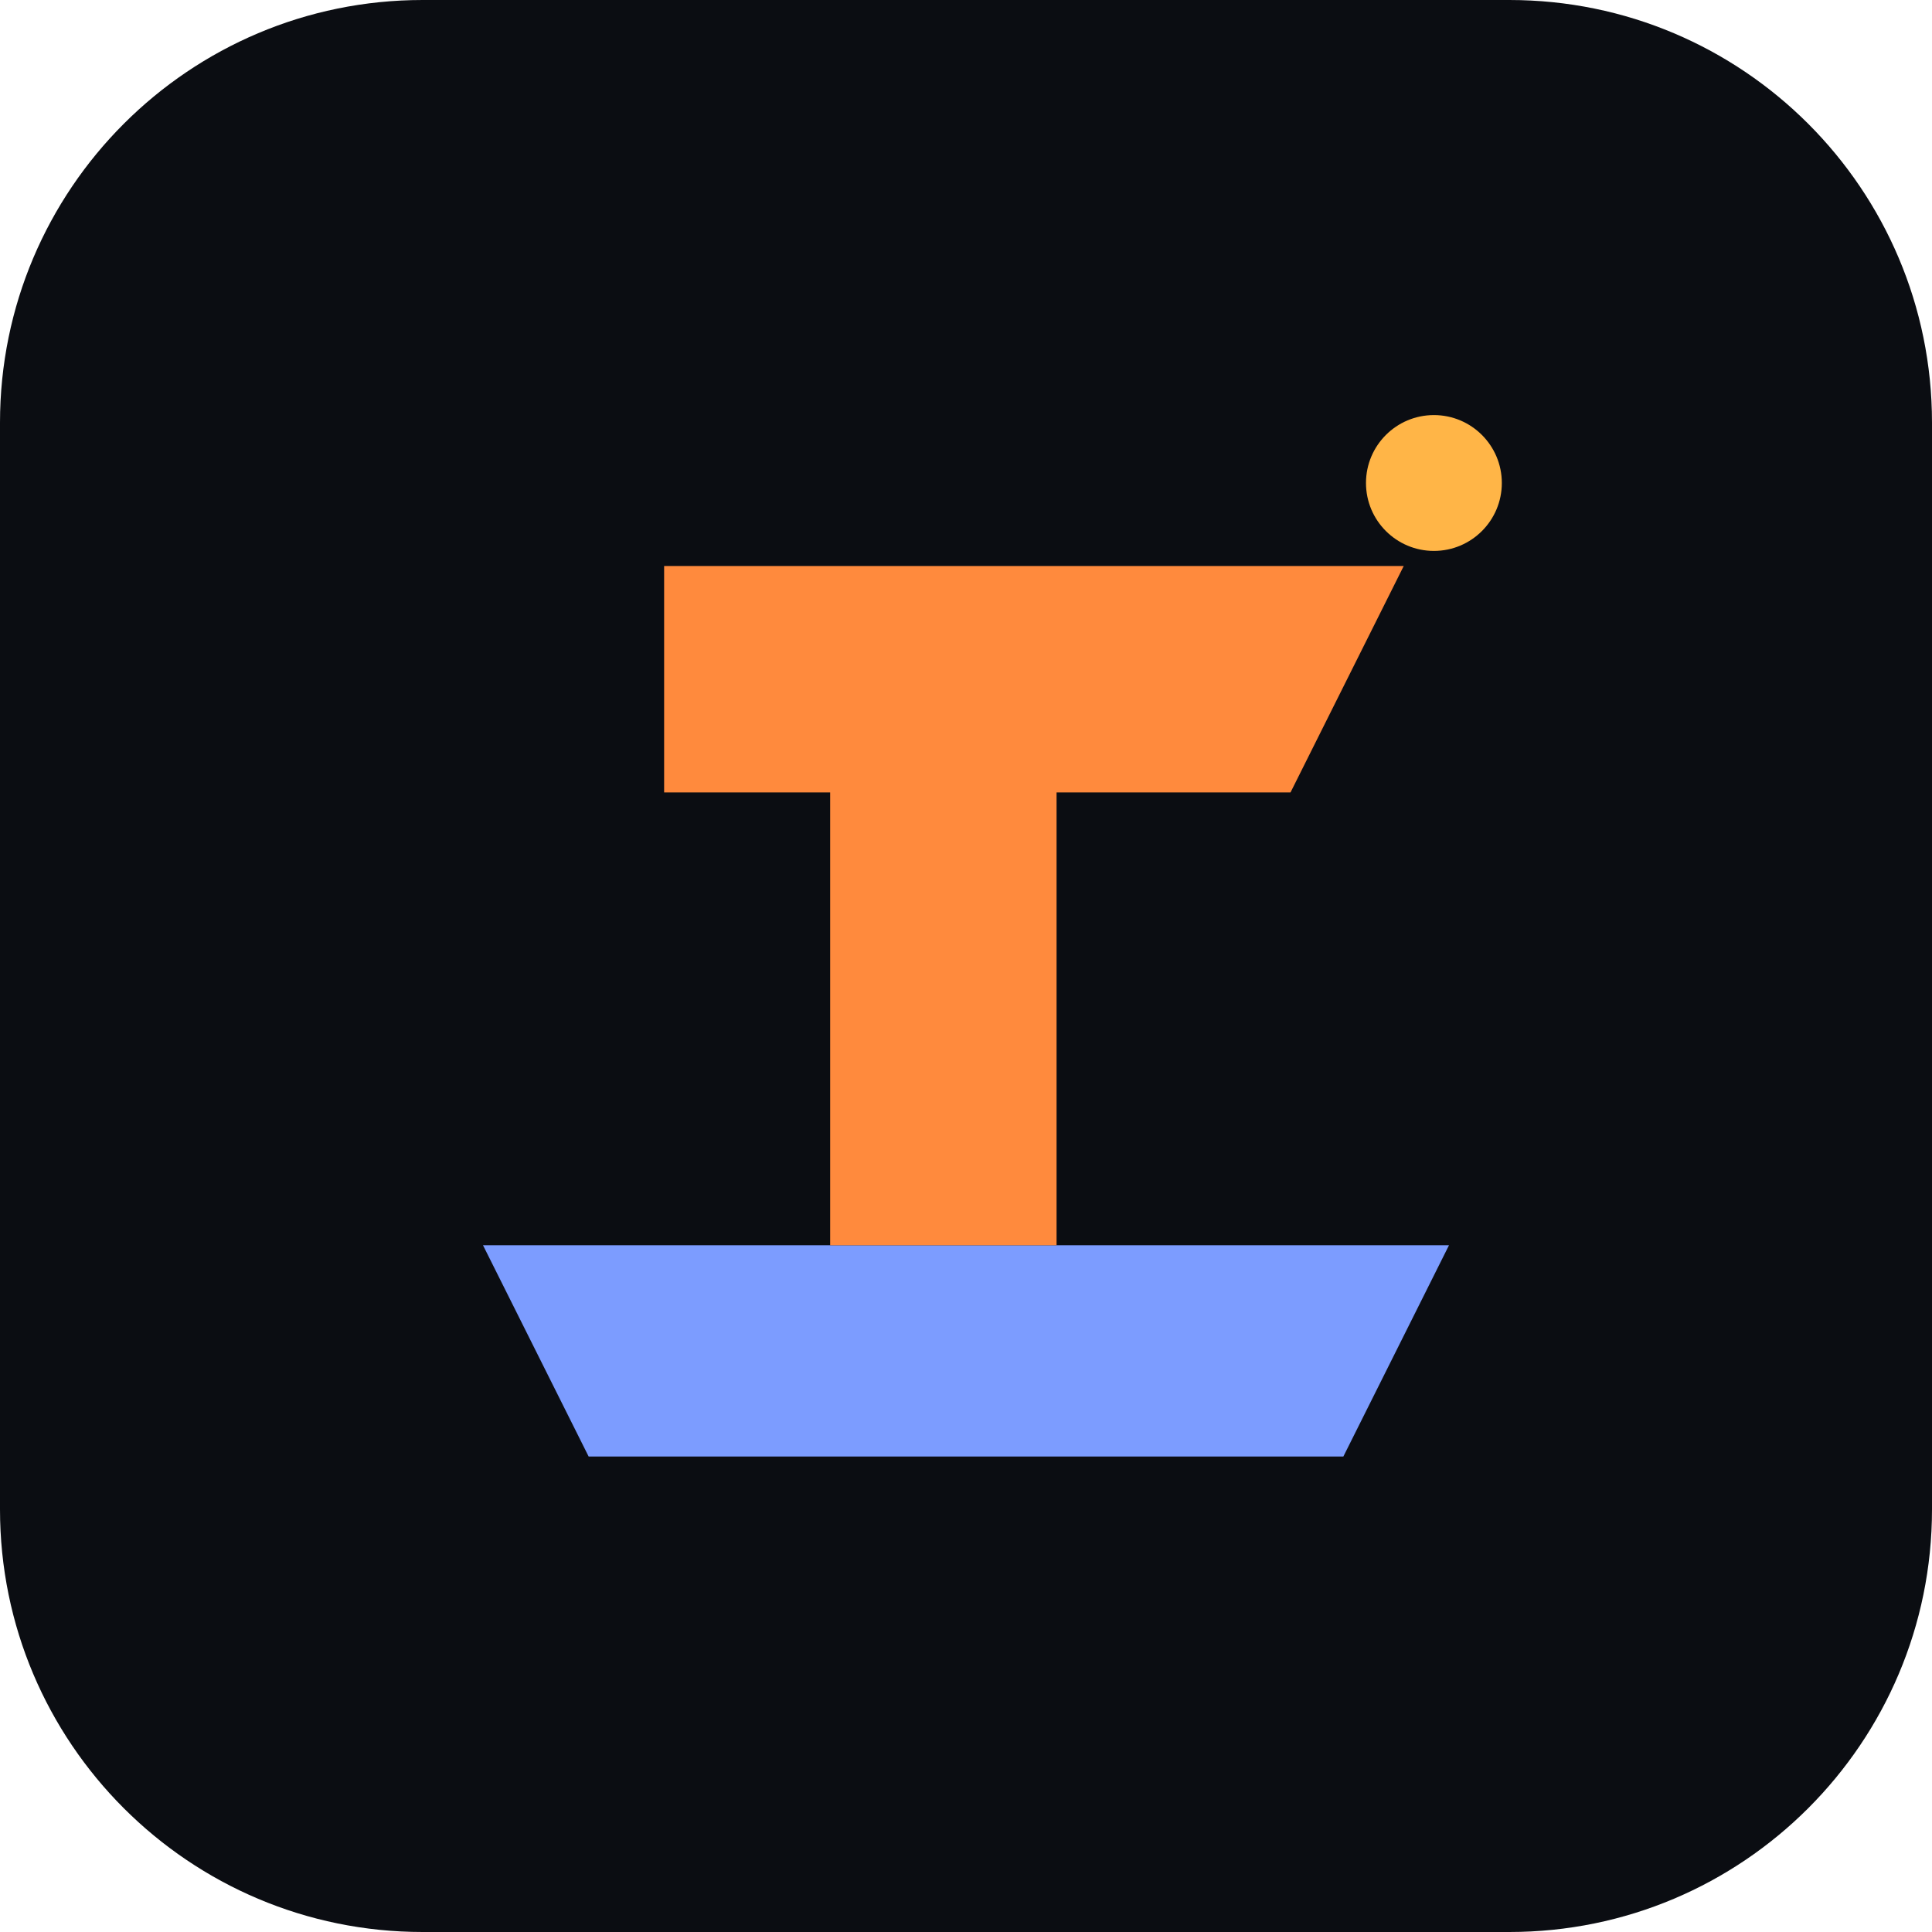
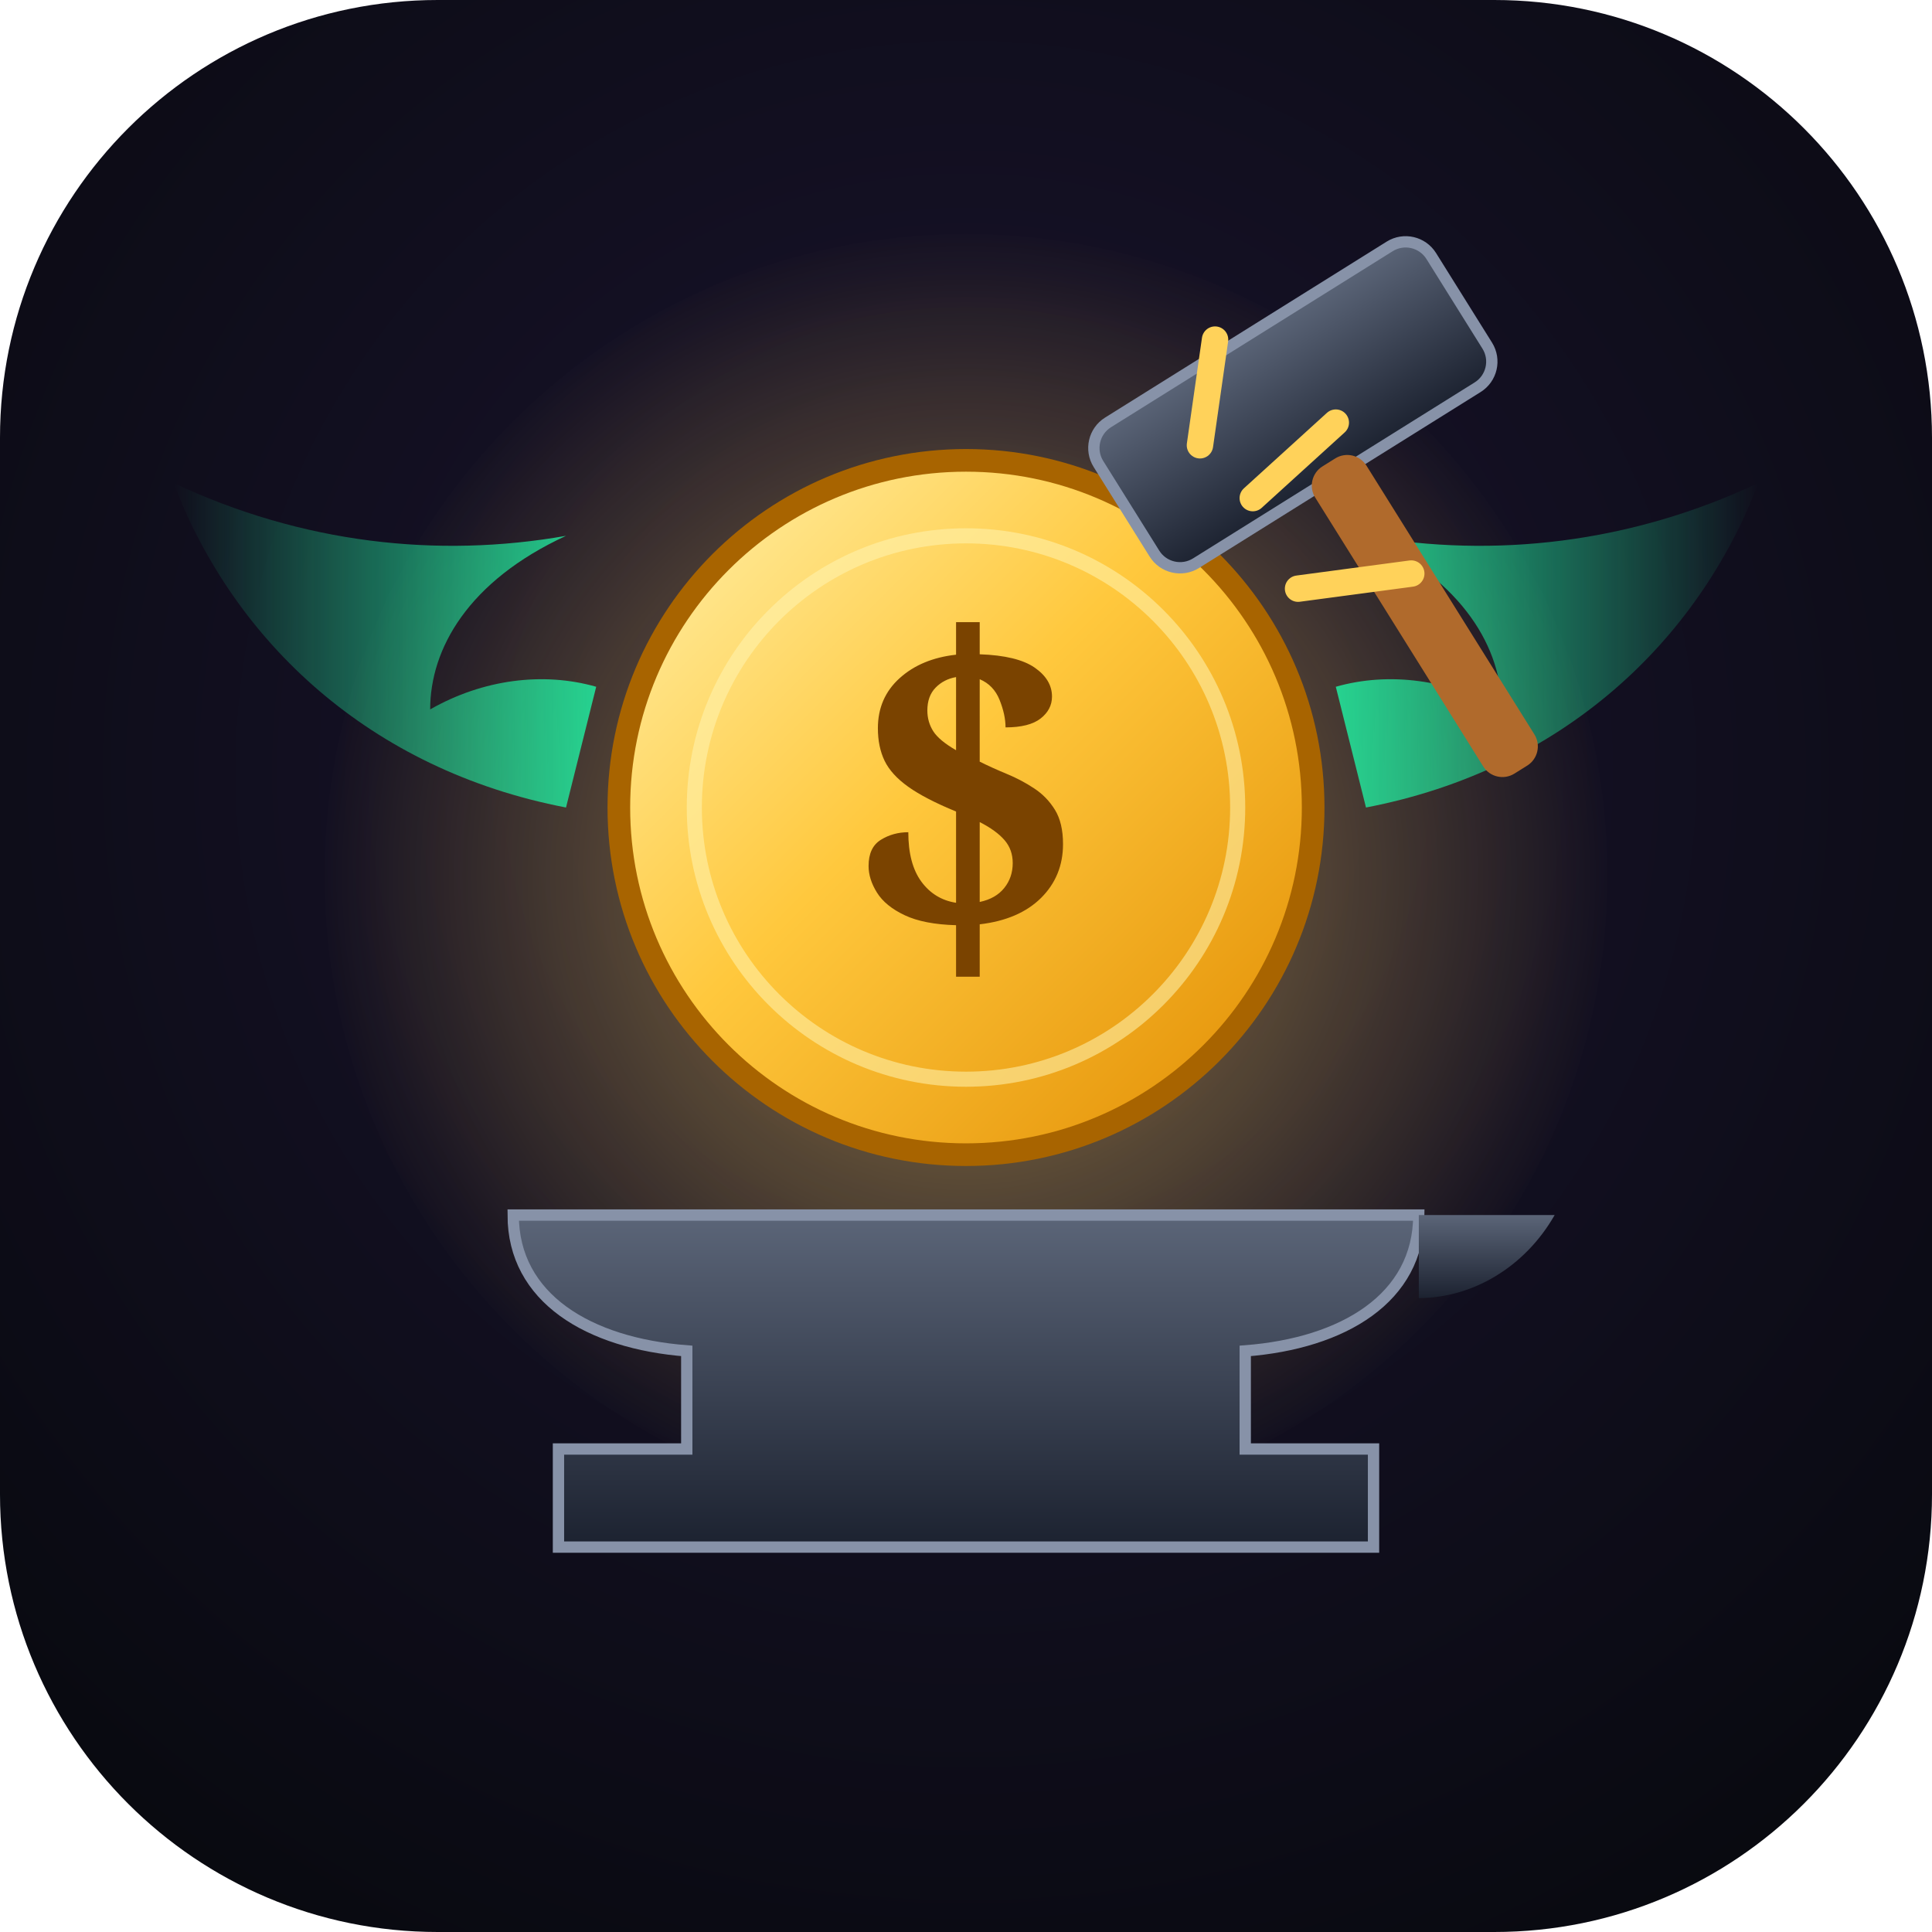
<svg xmlns="http://www.w3.org/2000/svg" viewBox="0 0 512 512">
-   <rect width="512" height="512" rx="112" fill="#0b0d12" />
-   <path d="M128 330h256l-28 56H156z" fill="#7c9cff" />
-   <path d="M176 150h196l-30 60h-62v120h-60V210h-44z" fill="#ff8a3d" />
-   <circle cx="380" cy="128" r="18" fill="#ffb547" />
+   <defs>
+     <radialGradient id="bg" cx="50%" cy="40%" r="75%">
+       <stop offset="0" stop-color="#1b1430" />
+       <stop offset="1" stop-color="#07090d" />
+     </radialGradient>
+     <linearGradient id="gold" x1="0" y1="0" x2="1" y2="1">
+       <stop offset="0" stop-color="#fff3b0" />
+       <stop offset=".45" stop-color="#ffc83d" />
+       <stop offset="1" stop-color="#e08a00" />
+     </linearGradient>
+     <linearGradient id="steel" x1="0" y1="0" x2="0" y2="1">
+       <stop offset="0" stop-color="#5b6578" />
+       <stop offset="1" stop-color="#1c2230" />
+     </linearGradient>
+     <linearGradient id="wing" x1="0" y1="0" x2="1" y2="0">
+       <stop offset="0" stop-color="#22e39a" stop-opacity="0" />
+       <stop offset="1" stop-color="#22e39a" />
+     </linearGradient>
+     <radialGradient id="glow" cx="50%" cy="50%" r="50%">
+       <stop offset="0" stop-color="#ffd25a" stop-opacity=".55" />
+       <stop offset="1" stop-color="#ffd25a" stop-opacity="0" />
+     </radialGradient>
+   </defs>
+   <rect width="512" height="512" rx="116" fill="url(#bg)" />
+   <circle cx="256" cy="232" r="170" fill="url(#glow)" />
+   <path d="M150 214c-52-10-88-44-104-86 34 16 70 20 104 14-26 12-36 30-36 46 14-8 30-10 44-6z" fill="url(#wing)" opacity=".9" />
+   <path d="M150 214c-52-10-88-44-104-86 34 16 70 20 104 14-26 12-36 30-36 46 14-8 30-10 44-6z" fill="url(#wing)" opacity=".9" transform="matrix(-1 0 0 1 512 0)" />
+   <circle cx="256" cy="214" r="92" fill="url(#gold)" stroke="#a86400" stroke-width="6" />
+   <circle cx="256" cy="214" r="72" fill="none" stroke="#fff3b0" stroke-opacity=".55" stroke-width="4" />
+   <text x="256" y="250" text-anchor="middle" font-family="Georgia,serif" font-weight="700" font-size="112" fill="#7a4300">$</text>
+   <g transform="rotate(-32 360 120)">
+     <rect x="300" y="78" width="104" height="44" rx="8" fill="url(#steel)" stroke="#8792a8" stroke-width="3" />
+     <rect x="344" y="118" width="16" height="96" rx="6" fill="#b06a2c" />
+   </g>
+   <g stroke="#ffd25a" stroke-width="7" stroke-linecap="round">
+     <path d="M332 132l22-20" />
+     <path d="M344 156l30-4" />
+     <path d="M318 118l4-28" />
+   </g>
+   <path d="M136 322h240c0 22-20 34-46 36v26h34v26H148v-26h34v-26c-26-2-46-14-46-36z" fill="url(#steel)" stroke="#8792a8" stroke-width="3" />
+   <path d="M376 322h36c-8 14-22 22-36 22z" fill="url(#steel)" />
</svg>
